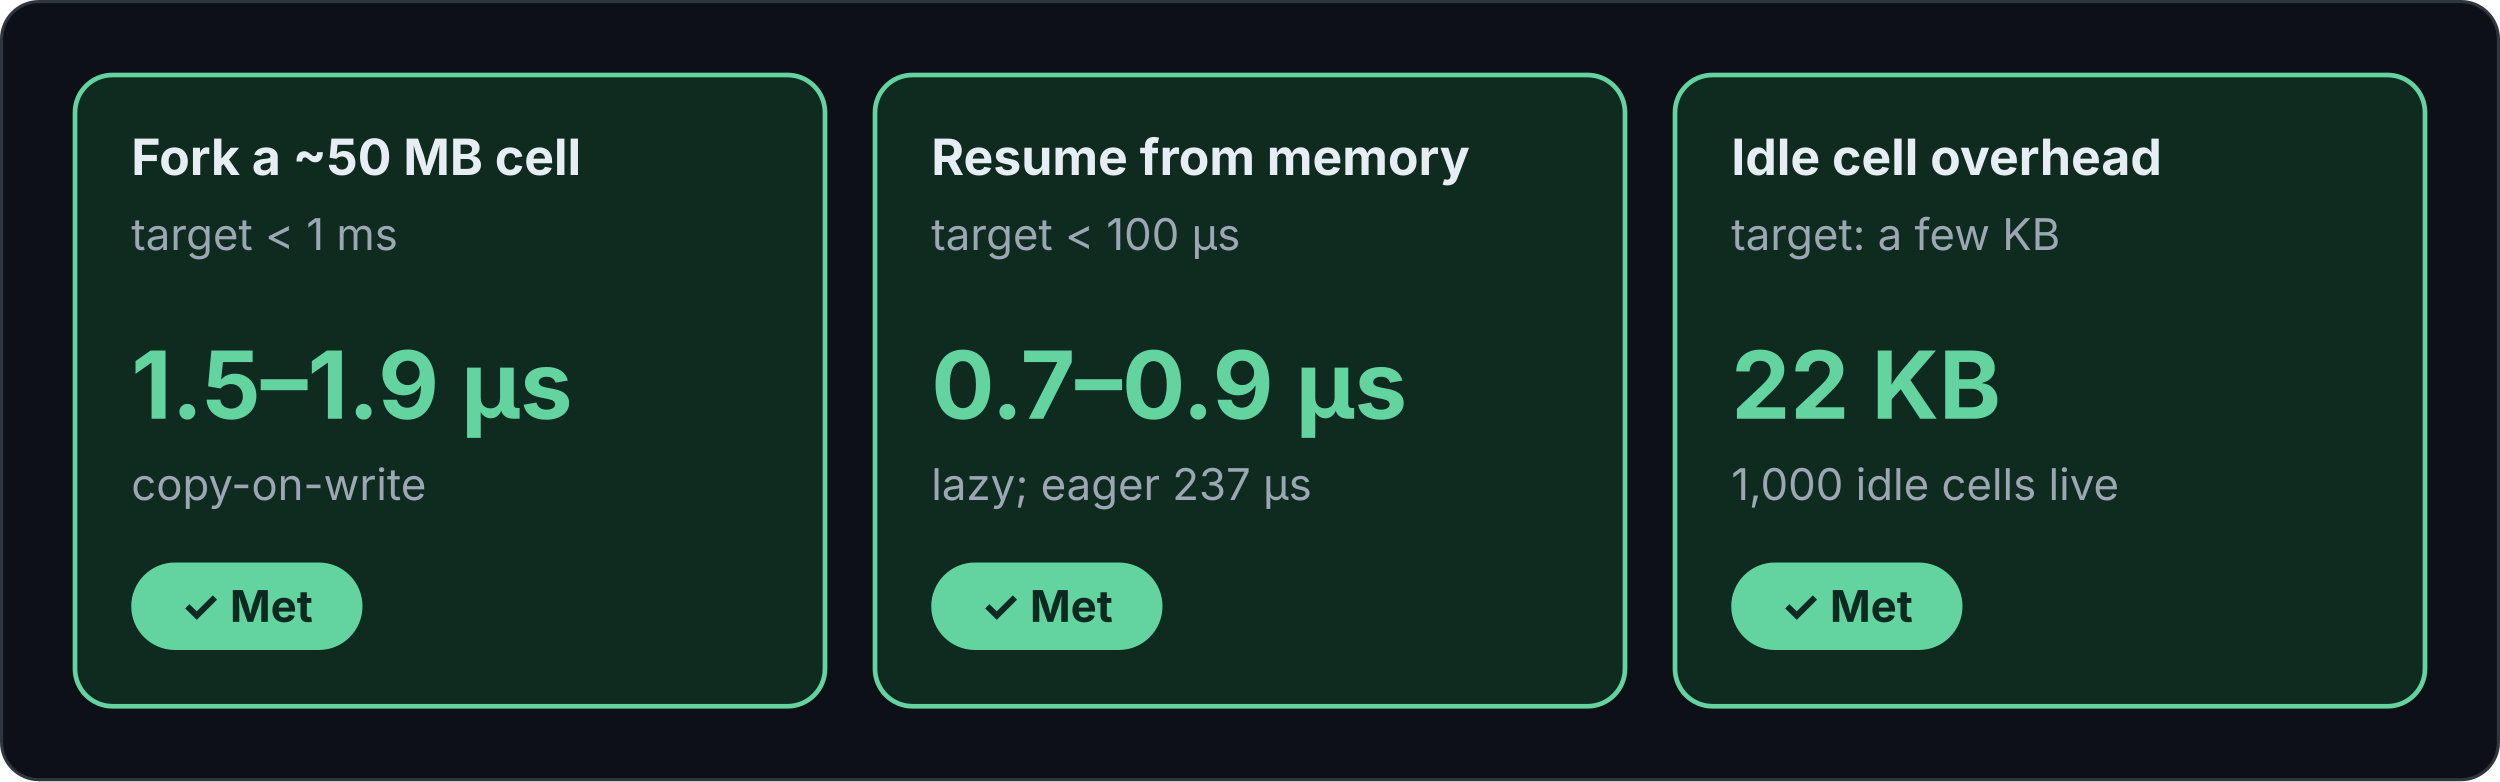
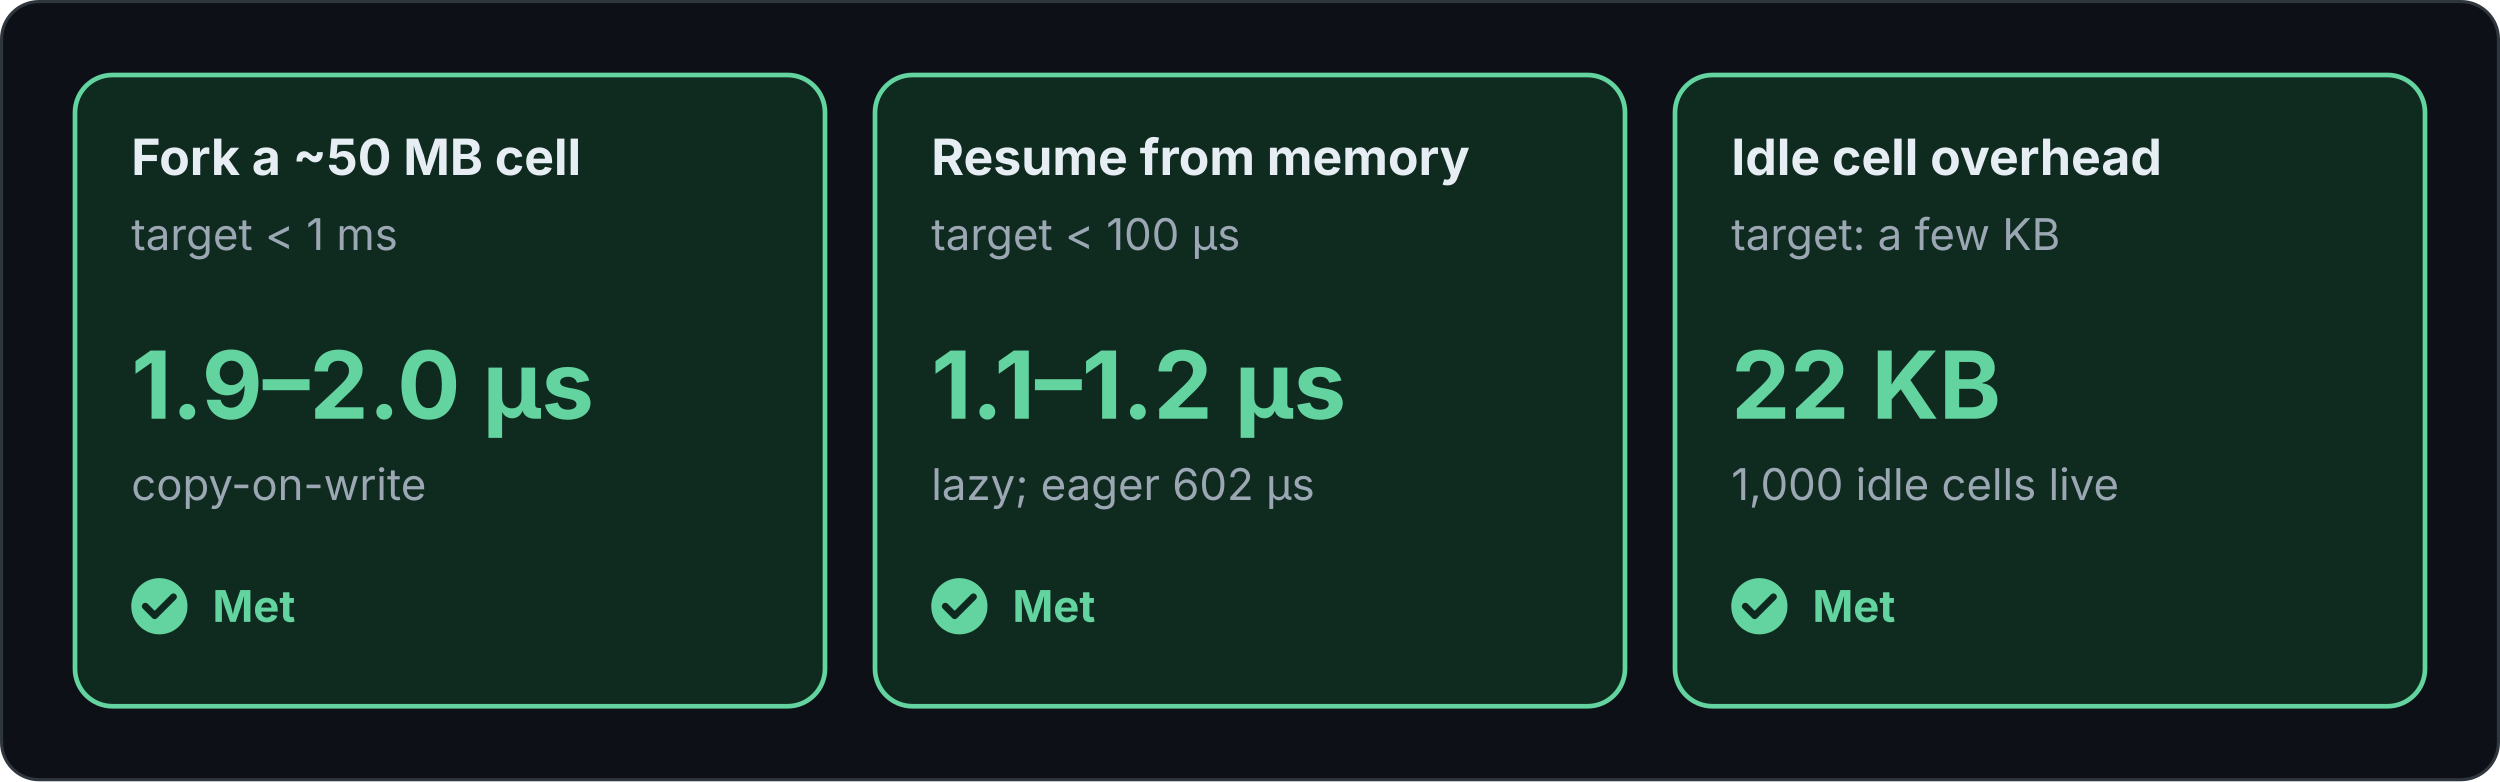
<svg xmlns="http://www.w3.org/2000/svg" viewBox="0 0 800 250" width="800" height="250" role="img" font-family="Inter, -apple-system, Segoe UI, Helvetica, Arial, sans-serif">
  <defs>
-     <marker id="a" viewBox="0 0 10 10" refX="9" refY="5" markerWidth="7" markerHeight="7" orient="auto-start-reverse">
+     <marker id="a" viewBox="0 0 10 10" refX="10" refY="5" markerWidth="7" markerHeight="7" orient="auto-start-reverse">
      <path d="M0 0L10 5L0 10z" fill="#8b98a5" />
+     </marker>
+     <marker id="g" viewBox="0 0 10 10" refX="10" refY="5" markerWidth="7" markerHeight="7" orient="auto-start-reverse">
+       <path d="M0 0L10 5L0 10z" fill="#63d4a0" />
+     </marker>
+     <marker id="b" viewBox="0 0 10 10" refX="10" refY="5" markerWidth="7" markerHeight="7" orient="auto-start-reverse">
+       <path d="M0 0L10 5L0 10z" fill="#79b8ff" />
+     </marker>
+     <marker id="o" viewBox="0 0 10 10" refX="10" refY="5" markerWidth="7" markerHeight="7" orient="auto-start-reverse">
+       <path d="M0 0L10 5L0 10z" fill="#f2c14e" />
+     </marker>
+     <marker id="r" viewBox="0 0 10 10" refX="10" refY="5" markerWidth="7" markerHeight="7" orient="auto-start-reverse">
+       <path d="M0 0L10 5L0 10z" fill="#ff8a80" />
    </marker>
  </defs>
  <rect class="bg" x="0.5" y="0.5" width="799" height="249" rx="12" fill="#0d1117" stroke="#30363d" />
  <rect x="24" y="24" width="240" height="202" rx="12" fill="#0f2a1f" stroke="#63d4a0" stroke-width="1.5" />
  <text x="42" y="56" font-size="16" fill="#e6edf3" font-weight="700">Fork a ~50 MB cell</text>
  <text x="42" y="80" font-size="14" fill="#9ba7b3">target &lt; 1 ms</text>
-   <text x="42" y="134" font-size="30" fill="#63d4a0" font-weight="700">1.5–1.9 µs</text>
+   <text x="42" y="134" font-size="30" fill="#63d4a0" font-weight="700">1.9–2.0 µs</text>
  <text x="42" y="160" font-size="14" fill="#9ba7b3">copy-on-write</text>
-   <rect x="42" y="180" width="74" height="28" rx="14" fill="#63d4a0" stroke="#63d4a0" stroke-width="0" />
-   <text x="79" y="199" font-size="14" fill="#0e2a20" font-weight="700" text-anchor="middle">✓ Met</text>
+   <circle cx="51" cy="194" r="9" fill="#63d4a0" />
+   <path d="M46.5 194l3 3l6-6" fill="none" stroke="#0e2a20" stroke-width="2.2" stroke-linecap="round" stroke-linejoin="round" />
+   <text x="68" y="199" font-size="14" fill="#63d4a0" font-weight="700">Met</text>
  <rect x="280" y="24" width="240" height="202" rx="12" fill="#0f2a1f" stroke="#63d4a0" stroke-width="1.5" />
  <text x="298" y="56" font-size="16" fill="#e6edf3" font-weight="700">Resume from memory</text>
  <text x="298" y="80" font-size="14" fill="#9ba7b3">target &lt; 100 µs</text>
-   <text x="298" y="134" font-size="30" fill="#63d4a0" font-weight="700">0.7–0.9 µs</text>
-   <text x="298" y="160" font-size="14" fill="#9ba7b3">lazy; eager 237 µs</text>
-   <rect x="298" y="180" width="74" height="28" rx="14" fill="#63d4a0" stroke="#63d4a0" stroke-width="0" />
-   <text x="335" y="199" font-size="14" fill="#0e2a20" font-weight="700" text-anchor="middle">✓ Met</text>
+   <text x="298" y="134" font-size="30" fill="#63d4a0" font-weight="700">1.1–1.2 µs</text>
+   <text x="298" y="160" font-size="14" fill="#9ba7b3">lazy; eager 602 µs</text>
+   <circle cx="307" cy="194" r="9" fill="#63d4a0" />
+   <path d="M302.5 194l3 3l6-6" fill="none" stroke="#0e2a20" stroke-width="2.2" stroke-linecap="round" stroke-linejoin="round" />
+   <text x="324" y="199" font-size="14" fill="#63d4a0" font-weight="700">Met</text>
  <rect x="536" y="24" width="240" height="202" rx="12" fill="#0f2a1f" stroke="#63d4a0" stroke-width="1.5" />
  <text x="554" y="56" font-size="16" fill="#e6edf3" font-weight="700">Idle cell overhead</text>
  <text x="554" y="80" font-size="14" fill="#9ba7b3">target: a few KB</text>
  <text x="554" y="134" font-size="30" fill="#63d4a0" font-weight="700">22 KB</text>
  <text x="554" y="160" font-size="14" fill="#9ba7b3">1,000 idle cells live</text>
-   <rect x="554" y="180" width="74" height="28" rx="14" fill="#63d4a0" stroke="#63d4a0" stroke-width="0" />
-   <text x="591" y="199" font-size="14" fill="#0e2a20" font-weight="700" text-anchor="middle">✓ Met</text>
+   <circle cx="563" cy="194" r="9" fill="#63d4a0" />
+   <path d="M558.5 194l3 3l6-6" fill="none" stroke="#0e2a20" stroke-width="2.2" stroke-linecap="round" stroke-linejoin="round" />
+   <text x="580" y="199" font-size="14" fill="#63d4a0" font-weight="700">Met</text>
</svg>
